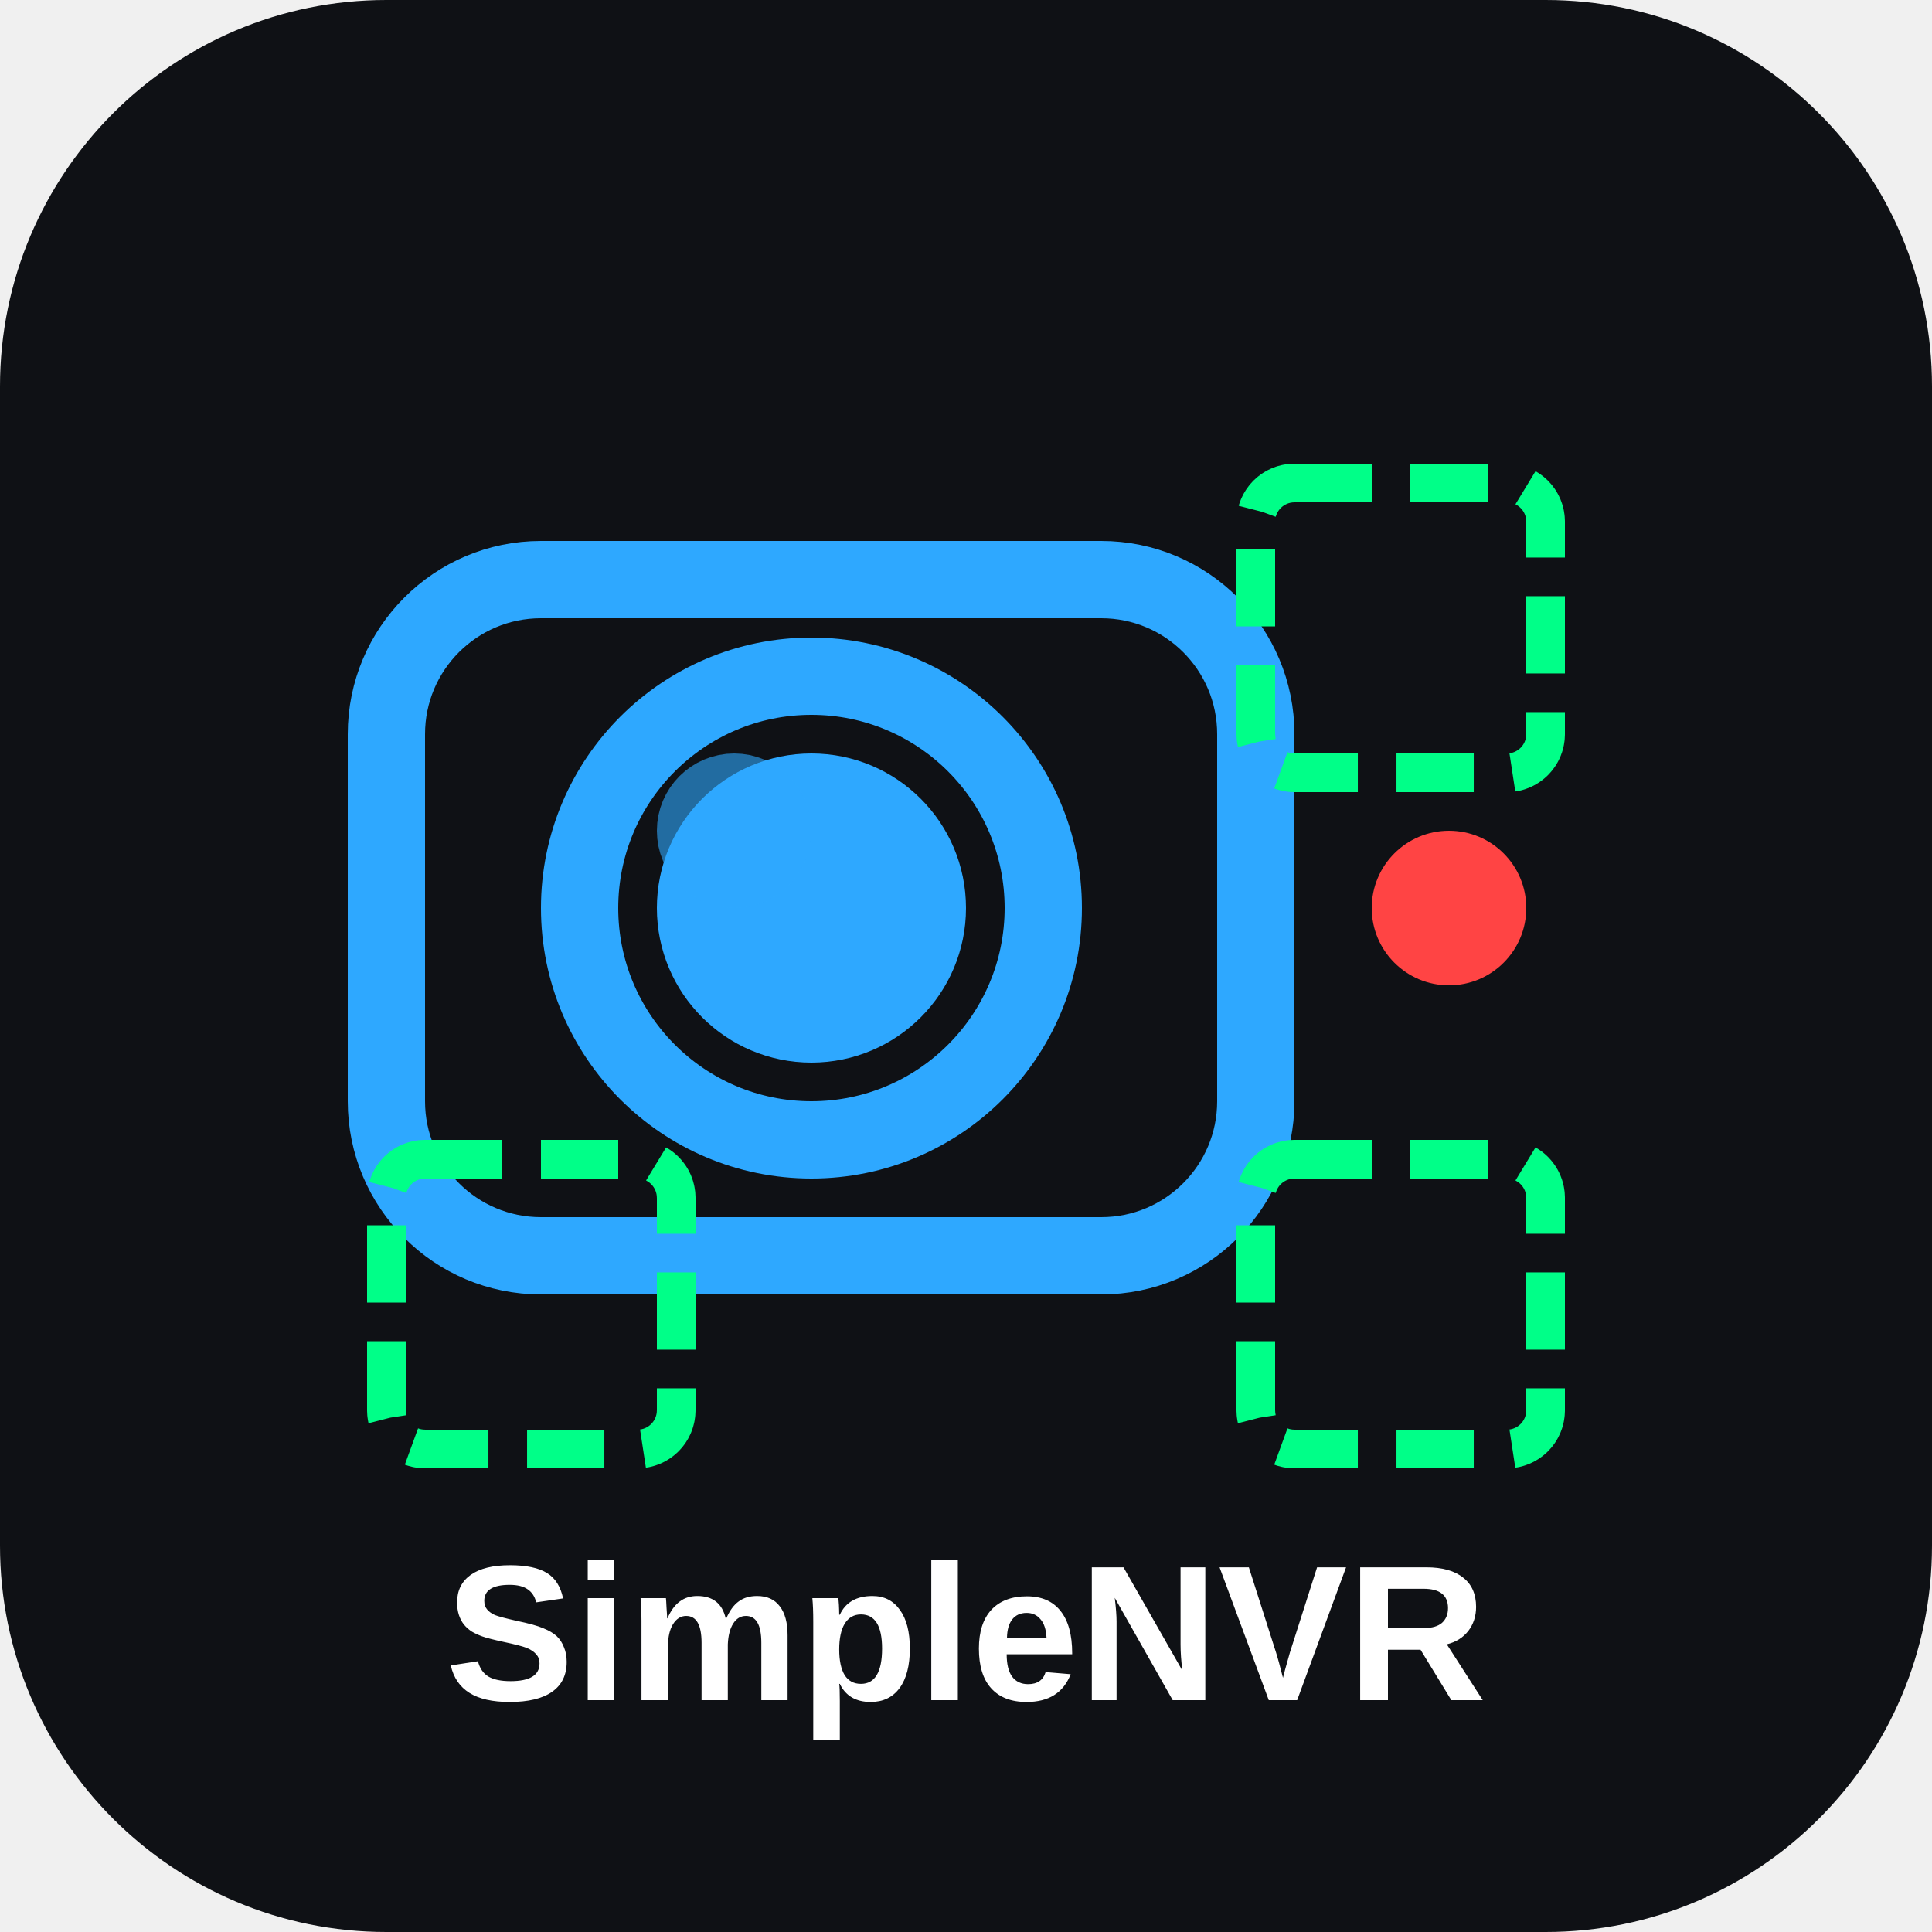
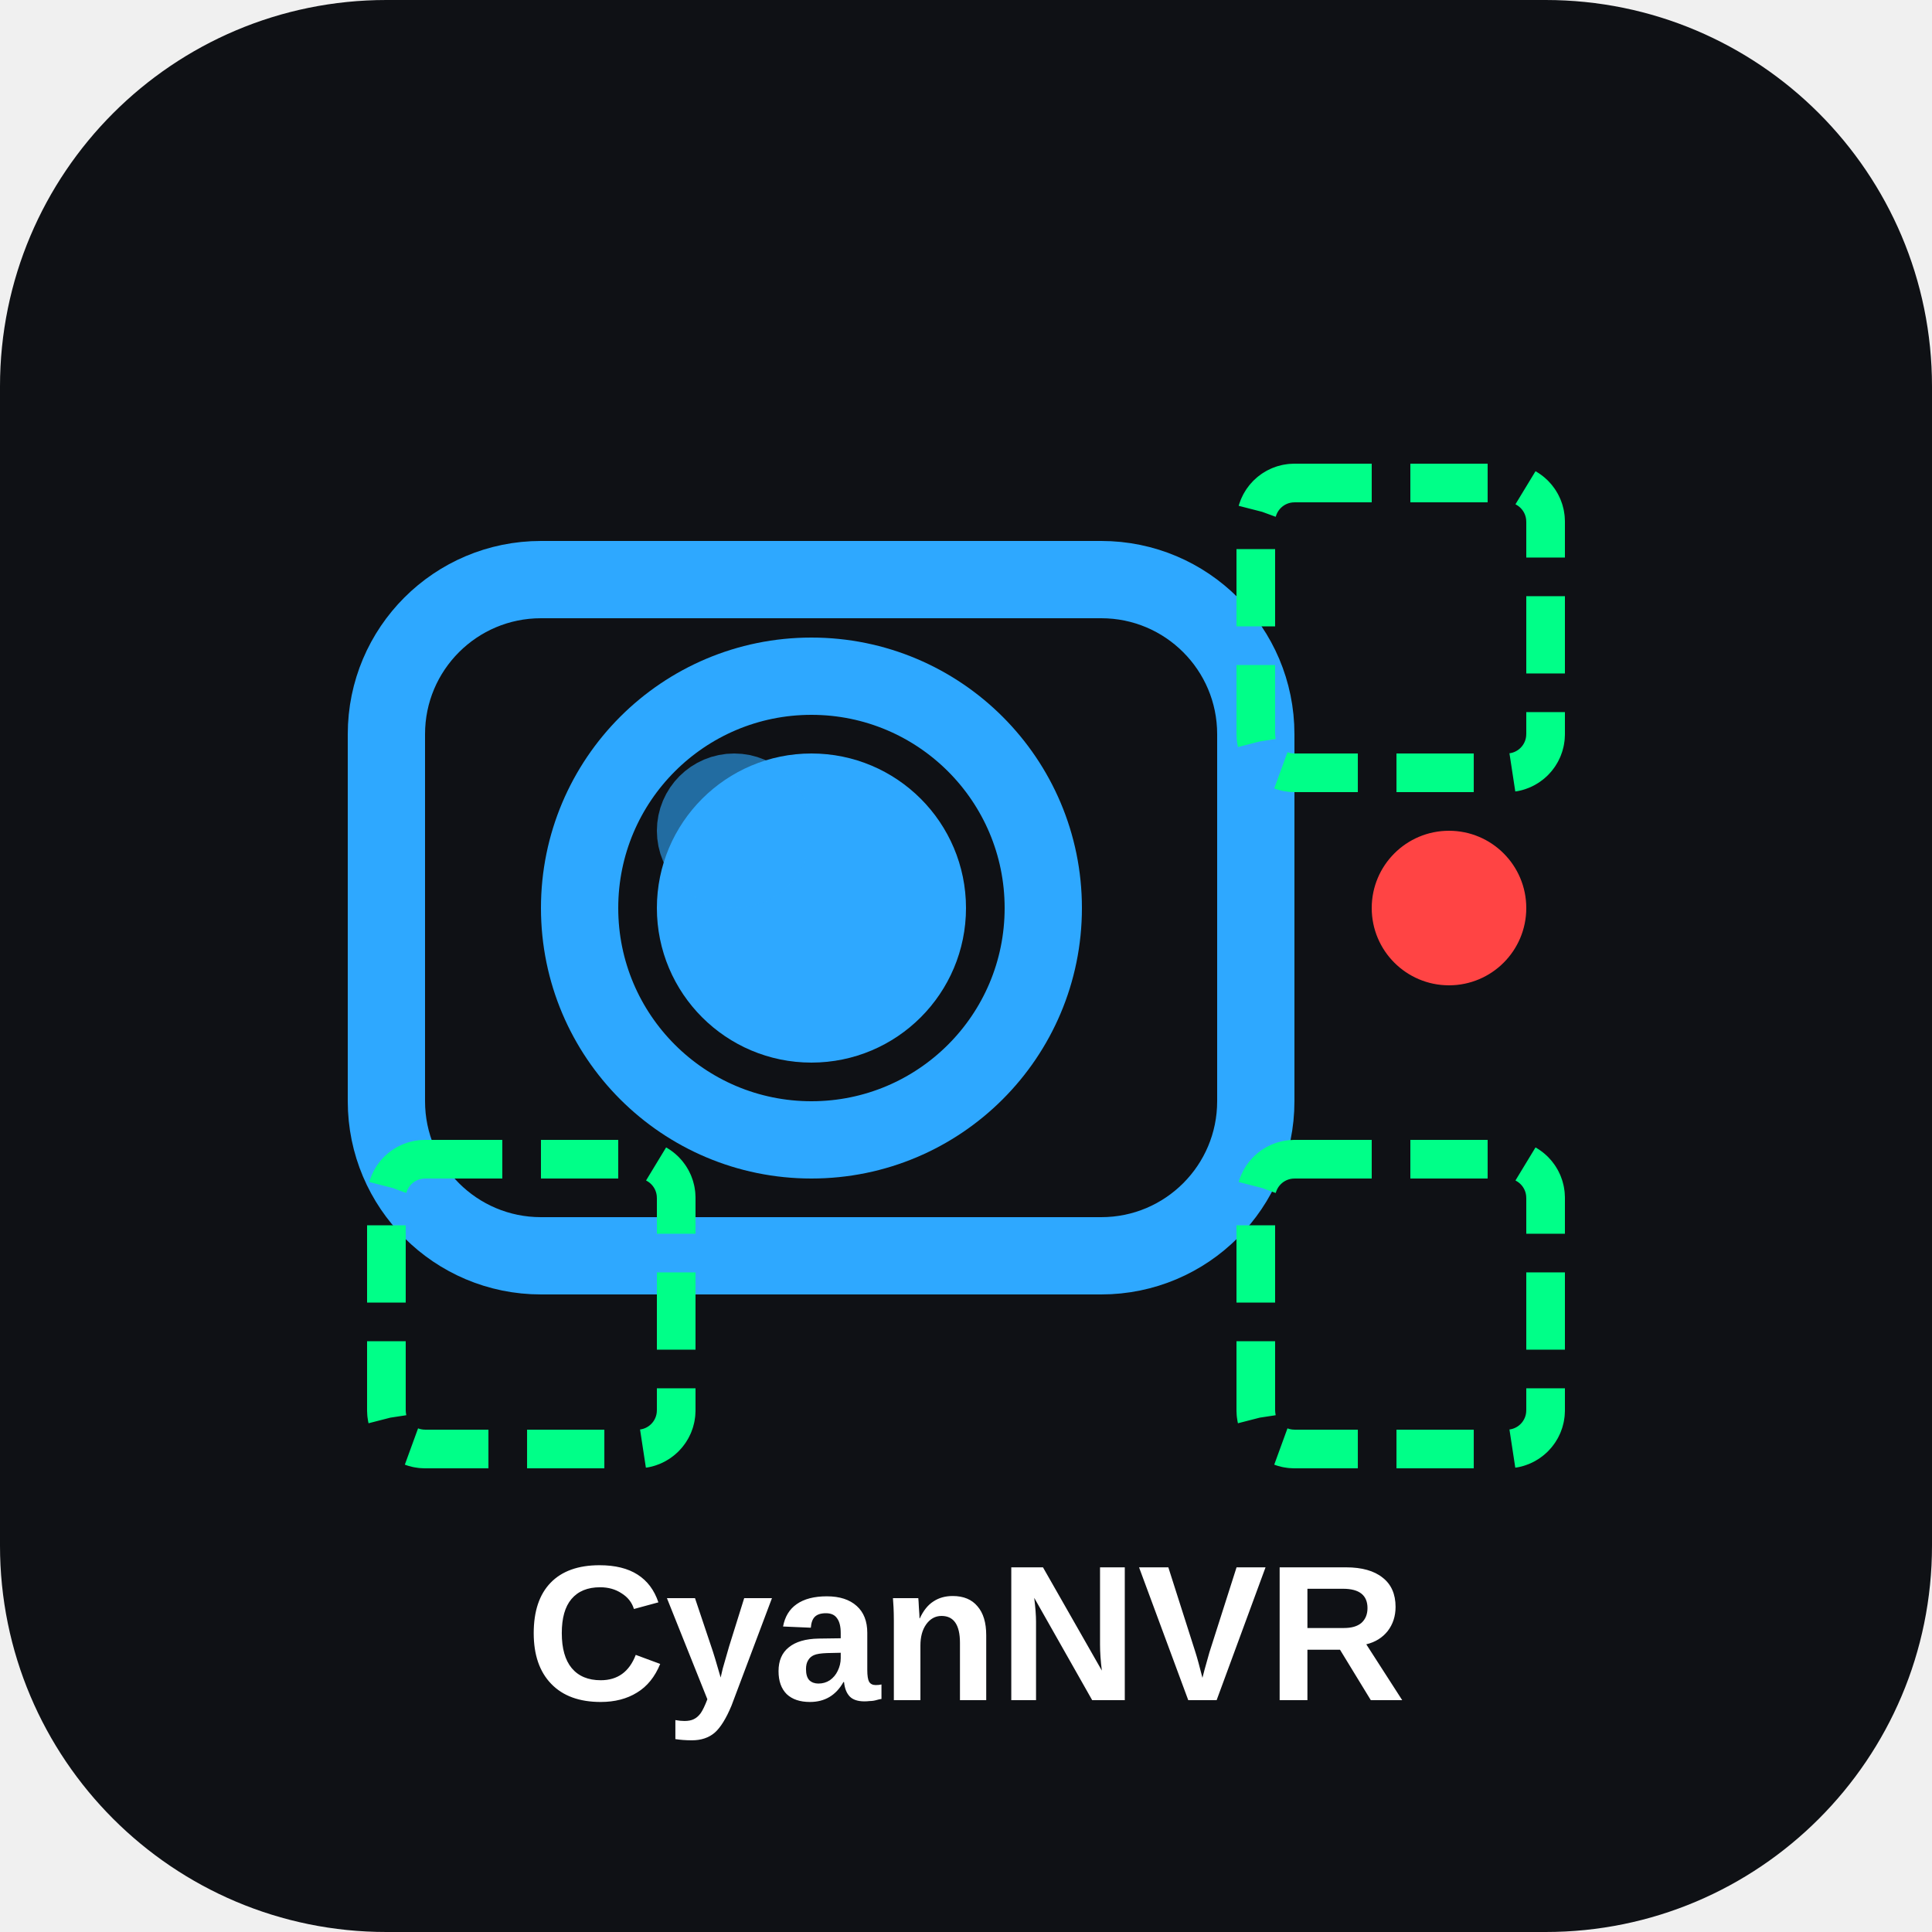
<svg xmlns="http://www.w3.org/2000/svg" viewBox="0 0 100 100">
  <rect width="100" height="100" rx="20" fill="#0f1115" />
  <g fill="none" stroke="#2ea8ff" stroke-width="4" stroke-linecap="round" stroke-linejoin="round">
    <rect x="20" y="30" width="45" height="35" rx="8" />
    <circle cx="42" cy="47" r="12" />
    <circle cx="42" cy="47" r="6" fill="#2ea8ff" />
    <circle cx="38" cy="43" r="2" fill="#ffffff" opacity="0.6" />
  </g>
  <g fill="none" stroke="#00ff88" stroke-width="2" stroke-dasharray="4,2">
    <rect x="65" y="25" width="15" height="15" rx="2" />
    <rect x="65" y="60" width="15" height="15" rx="2" />
    <rect x="20" y="60" width="15" height="15" rx="2" />
  </g>
  <circle cx="75" cy="47" r="4" fill="#ff4444" />
-   <text x="50" y="88" font-size="10" fill="#ffffff" text-anchor="middle" font-weight="bold" font-family="Arial, sans-serif">SimpleNVR</text>
+   <text x="50" y="88" font-size="10" fill="#ffffff" text-anchor="middle" font-weight="bold" font-family="Arial, sans-serif">CyanNVR</text>
</svg>
